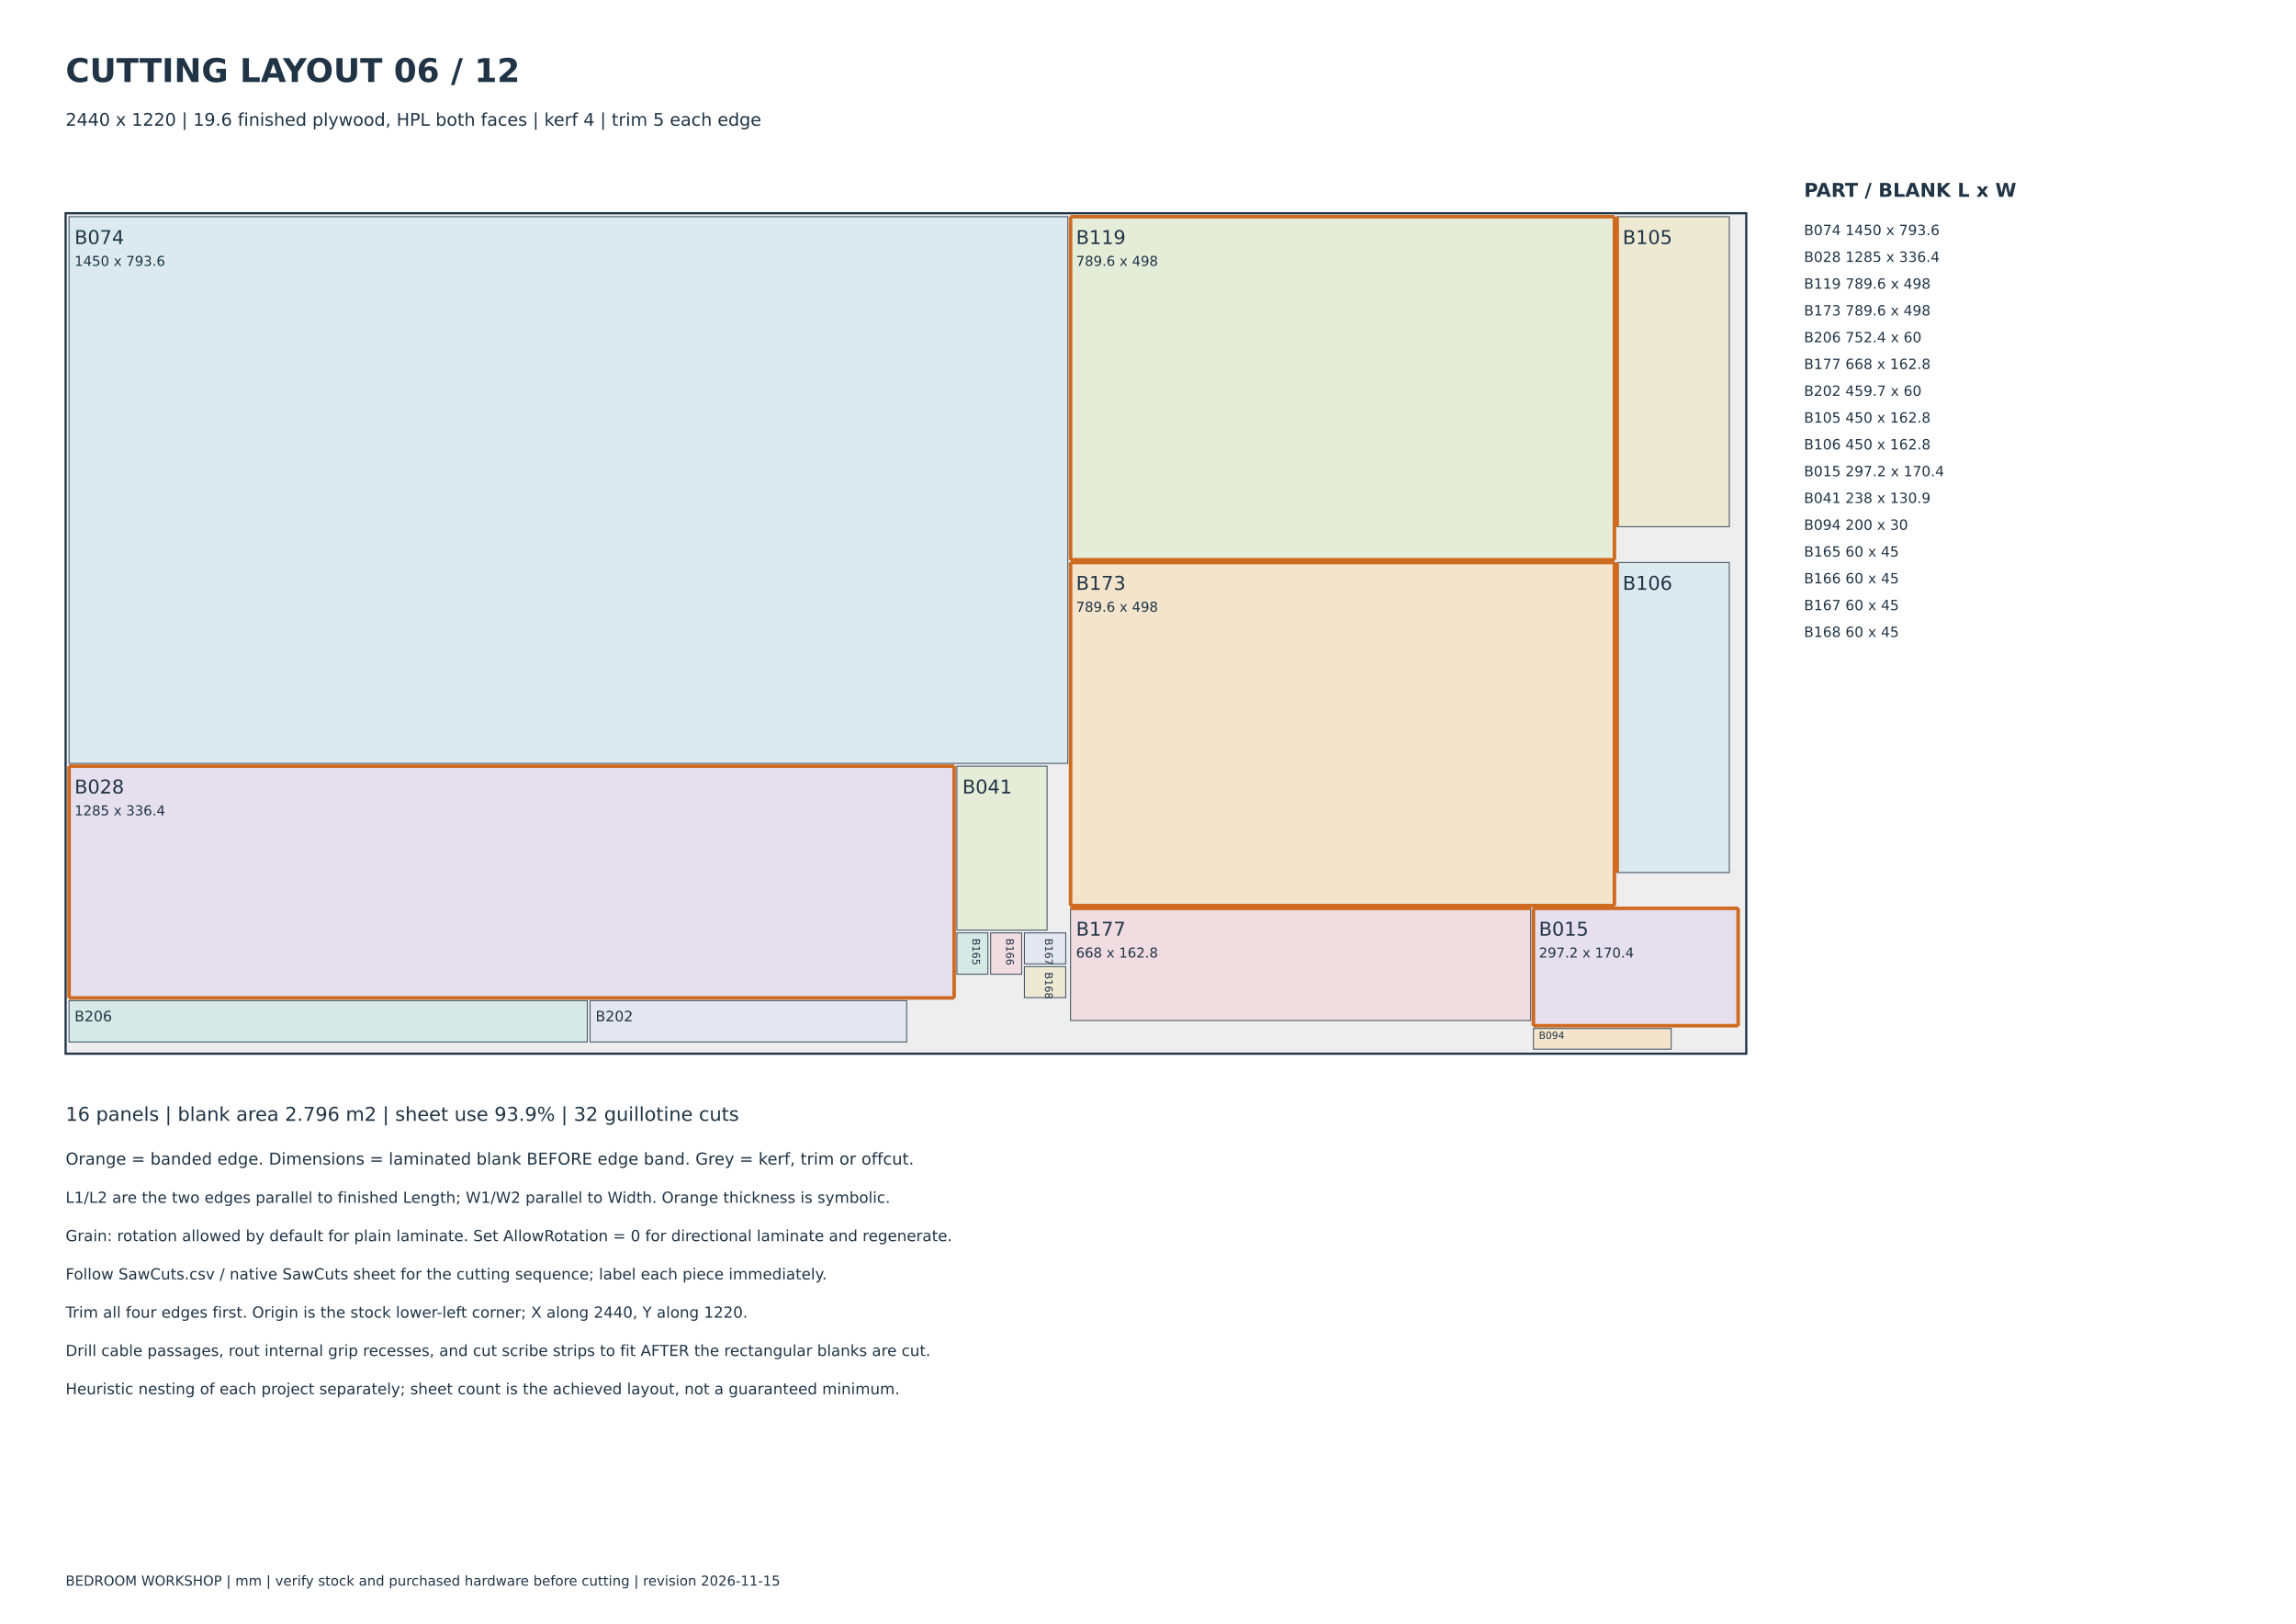
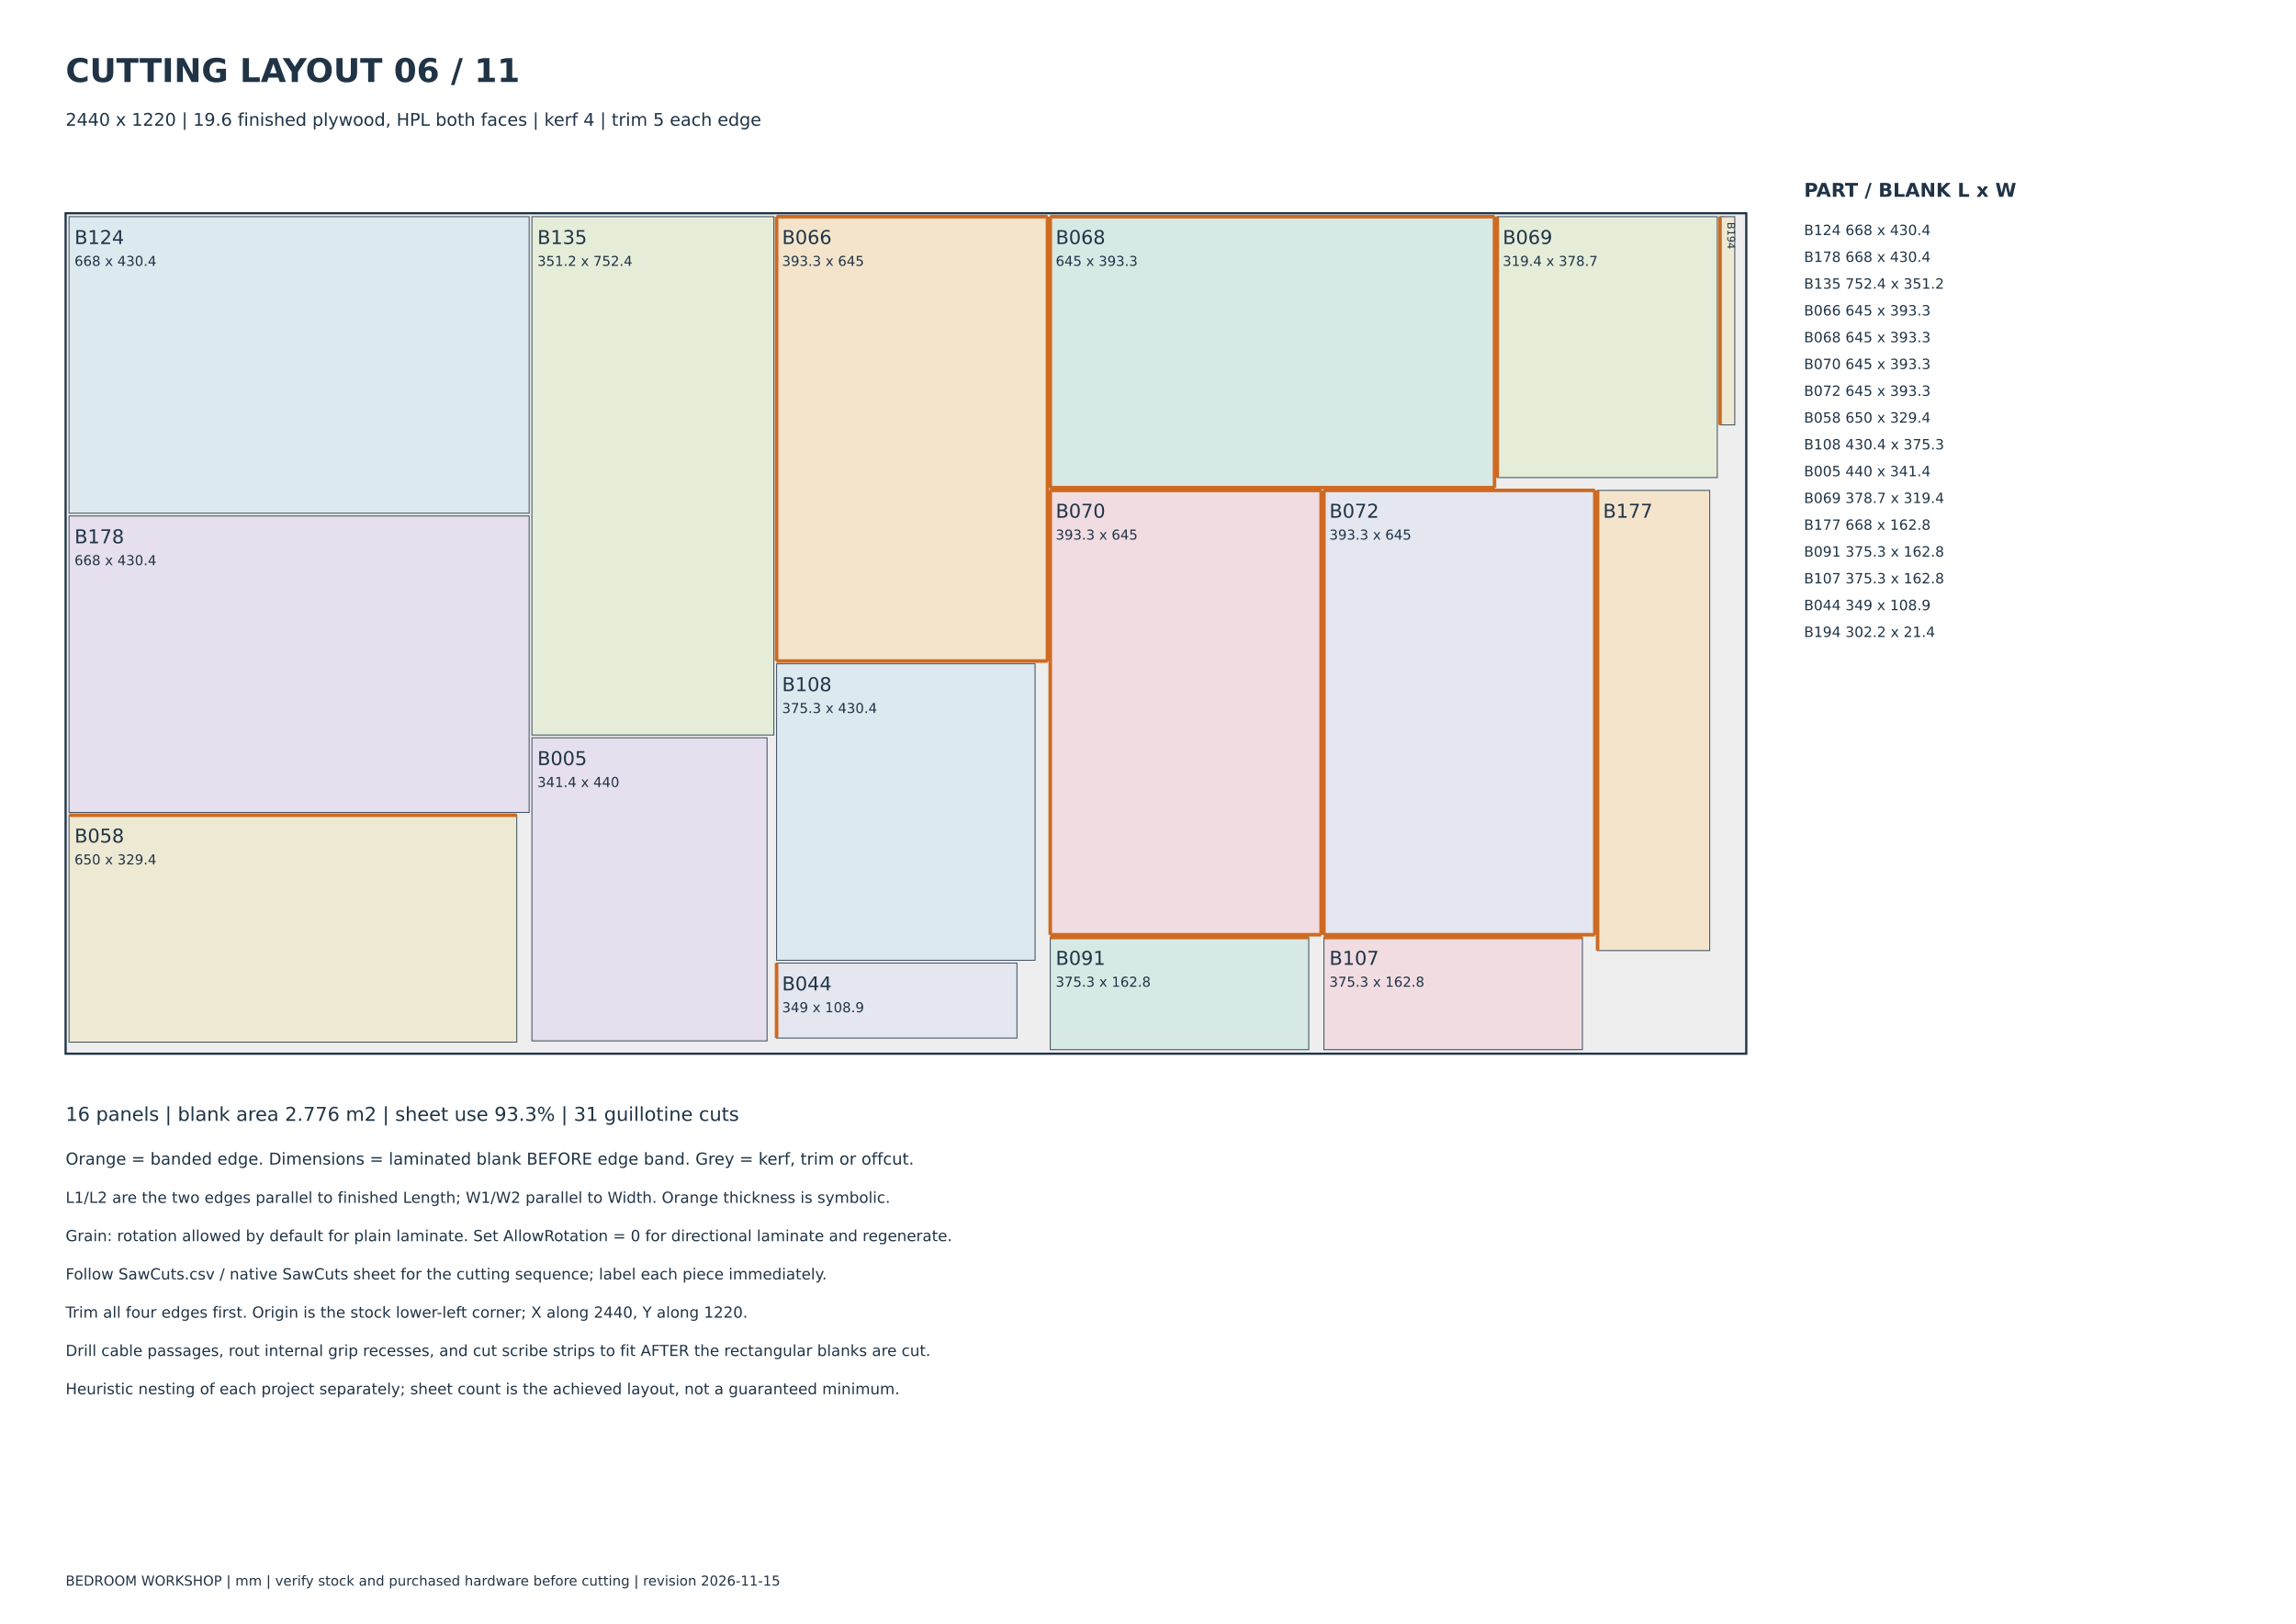
<svg xmlns="http://www.w3.org/2000/svg" width="420mm" height="297mm" viewBox="0 0 420 297">
  <rect width="420" height="297" fill="white" />
  <style>text {font-family:DejaVu Sans,sans-serif;fill:#203446} .small{font-size:2.5px} .body{font-size:3.1px}</style>
-   <text x="12" y="15" font-size="6" font-weight="bold">CUTTING LAYOUT 06 / 12</text>
+   <text x="12" y="15" font-size="6" font-weight="bold">CUTTING LAYOUT 06 / 11</text>
  <text x="12" y="23" font-size="3.2">2440 x 1220 | 19.6 finished plywood, HPL both faces | kerf 4 | trim 5 each edge</text>
  <text x="12" y="290" class="small">BEDROOM WORKSHOP | mm | verify stock and purchased hardware before cutting | revision 2026-11-15</text>
  <rect x="12" y="39" width="307.44" height="153.72" fill="#eeeeee" stroke="#203446" stroke-width=".4" />
-   <rect x="12.63" y="39.63" width="182.7" height="99.994" fill="#dce9ef" stroke="#465667" stroke-width=".18" />
-   <text x="13.63" y="44.63" font-size="3.5">B074</text>
-   <text x="13.63" y="48.63" font-size="2.5">1450 x 793.6</text>
-   <rect x="12.63" y="140.128" width="161.91" height="42.386" fill="#e6dfed" stroke="#465667" stroke-width=".18" />
-   <text x="13.63" y="145.128" font-size="3.5">B028</text>
-   <text x="13.63" y="149.128" font-size="2.5">1285 x 336.4</text>
-   <path d="M12.63 140.128 L174.54 140.128" stroke="#cf6a21" stroke-width=".65" />
-   <path d="M12.63 182.514 L174.54 182.514" stroke="#cf6a21" stroke-width=".65" />
-   <path d="M12.63 140.128 L12.63 182.514" stroke="#cf6a21" stroke-width=".65" />
-   <path d="M174.54 140.128 L174.54 182.514" stroke="#cf6a21" stroke-width=".65" />
-   <rect x="195.834" y="39.63" width="99.49" height="62.748" fill="#e5edd9" stroke="#465667" stroke-width=".18" />
-   <text x="196.834" y="44.63" font-size="3.5">B119</text>
-   <text x="196.834" y="48.63" font-size="2.5">789.6 x 498</text>
-   <path d="M195.834 39.63 L295.324 39.63" stroke="#cf6a21" stroke-width=".65" />
-   <path d="M195.834 102.378 L295.324 102.378" stroke="#cf6a21" stroke-width=".65" />
-   <path d="M195.834 39.63 L195.834 102.378" stroke="#cf6a21" stroke-width=".65" />
-   <path d="M295.324 39.63 L295.324 102.378" stroke="#cf6a21" stroke-width=".65" />
-   <rect x="195.834" y="102.882" width="99.49" height="62.748" fill="#f3e4cb" stroke="#465667" stroke-width=".18" />
-   <text x="196.834" y="107.882" font-size="3.5">B173</text>
-   <text x="196.834" y="111.882" font-size="2.5">789.6 x 498</text>
-   <path d="M195.834 102.882 L295.324 102.882" stroke="#cf6a21" stroke-width=".65" />
-   <path d="M195.834 165.63 L295.324 165.63" stroke="#cf6a21" stroke-width=".65" />
-   <path d="M195.834 102.882 L195.834 165.63" stroke="#cf6a21" stroke-width=".65" />
-   <path d="M295.324 102.882 L295.324 165.63" stroke="#cf6a21" stroke-width=".65" />
-   <rect x="12.63" y="183.018" width="94.802" height="7.56" fill="#d6e9e4" stroke="#465667" stroke-width=".18" />
-   <text x="13.63" y="186.798" font-size="2.646">B206</text>
-   <rect x="195.834" y="166.134" width="84.168" height="20.513" fill="#f0dce1" stroke="#465667" stroke-width=".18" />
-   <text x="196.834" y="171.134" font-size="3.5">B177</text>
-   <text x="196.834" y="175.134" font-size="2.5">668 x 162.8</text>
-   <path d="M195.834 166.134 L280.002 166.134" stroke="#cf6a21" stroke-width=".65" />
-   <rect x="107.936" y="183.018" width="57.922" height="7.56" fill="#e4e6f0" stroke="#465667" stroke-width=".18" />
-   <text x="108.936" y="186.798" font-size="2.646">B202</text>
-   <rect x="295.828" y="39.63" width="20.513" height="56.7" fill="#eee9d3" stroke="#465667" stroke-width=".18" />
-   <text x="296.828" y="44.63" font-size="3.5">B105</text>
-   <path d="M295.828 39.63 L295.828 96.33" stroke="#cf6a21" stroke-width=".65" />
-   <rect x="295.828" y="102.882" width="20.513" height="56.7" fill="#dce9ef" stroke="#465667" stroke-width=".18" />
-   <text x="296.828" y="107.882" font-size="3.5">B106</text>
-   <path d="M295.828 102.882 L295.828 159.582" stroke="#cf6a21" stroke-width=".65" />
-   <rect x="280.506" y="166.134" width="37.447" height="21.47" fill="#e6dfed" stroke="#465667" stroke-width=".18" />
-   <text x="281.506" y="171.134" font-size="3.5">B015</text>
-   <text x="281.506" y="175.134" font-size="2.5">297.2 x 170.4</text>
-   <path d="M280.506 166.134 L317.953 166.134" stroke="#cf6a21" stroke-width=".65" />
-   <path d="M280.506 187.604 L317.953 187.604" stroke="#cf6a21" stroke-width=".65" />
-   <path d="M280.506 166.134 L280.506 187.604" stroke="#cf6a21" stroke-width=".65" />
-   <path d="M317.953 166.134 L317.953 187.604" stroke="#cf6a21" stroke-width=".65" />
-   <rect x="175.044" y="140.128" width="16.493" height="29.988" fill="#e5edd9" stroke="#465667" stroke-width=".18" />
-   <text x="176.044" y="145.128" font-size="3.5">B041</text>
-   <rect x="280.506" y="188.108" width="25.2" height="3.78" fill="#f3e4cb" stroke="#465667" stroke-width=".18" />
-   <text x="281.506" y="189.998" font-size="1.8">B094</text>
-   <rect x="175.044" y="170.62" width="5.67" height="7.56" fill="#d6e9e4" stroke="#465667" stroke-width=".18" />
-   <text transform="translate(177.879,171.6196) rotate(90)" font-size="1.9">B165</text>
-   <rect x="181.218" y="170.62" width="5.67" height="7.56" fill="#f0dce1" stroke="#465667" stroke-width=".18" />
-   <text transform="translate(184.053,171.6196) rotate(90)" font-size="1.9">B166</text>
-   <rect x="187.392" y="170.62" width="7.56" height="5.67" fill="#e4e6f0" stroke="#465667" stroke-width=".18" />
-   <text transform="translate(191.172,171.6196) rotate(90)" font-size="1.9">B167</text>
-   <rect x="187.392" y="176.794" width="7.56" height="5.67" fill="#eee9d3" stroke="#465667" stroke-width=".18" />
-   <text transform="translate(191.172,177.7936) rotate(90)" font-size="1.9">B168</text>
-   <text x="12" y="205" font-size="3.5">16 panels | blank area 2.796 m2 | sheet use 93.9% | 32 guillotine cuts</text>
+   <rect x="12.63" y="39.63" width="84.168" height="54.23" fill="#dce9ef" stroke="#465667" stroke-width=".18" />
+   <text x="13.63" y="44.63" font-size="3.5">B124</text>
+   <text x="13.63" y="48.63" font-size="2.5">668 x 430.4</text>
+   <rect x="12.63" y="94.364" width="84.168" height="54.23" fill="#e6dfed" stroke="#465667" stroke-width=".18" />
+   <text x="13.63" y="99.364" font-size="3.5">B178</text>
+   <text x="13.63" y="103.364" font-size="2.5">668 x 430.4</text>
+   <rect x="97.302" y="39.63" width="44.251" height="94.802" fill="#e5edd9" stroke="#465667" stroke-width=".18" />
+   <text x="98.302" y="44.63" font-size="3.5">B135</text>
+   <text x="98.302" y="48.63" font-size="2.5">351.2 x 752.4</text>
+   <rect x="142.057" y="39.63" width="49.556" height="81.27" fill="#f3e4cb" stroke="#465667" stroke-width=".18" />
+   <text x="143.057" y="44.63" font-size="3.5">B066</text>
+   <text x="143.057" y="48.63" font-size="2.5">393.3 x 645</text>
+   <path d="M142.057 39.63 L191.613 39.63" stroke="#cf6a21" stroke-width=".65" />
+   <path d="M142.057 120.9 L191.613 120.9" stroke="#cf6a21" stroke-width=".65" />
+   <path d="M142.057 39.63 L142.057 120.9" stroke="#cf6a21" stroke-width=".65" />
+   <path d="M191.613 39.63 L191.613 120.9" stroke="#cf6a21" stroke-width=".65" />
+   <rect x="192.117" y="39.63" width="81.27" height="49.556" fill="#d6e9e4" stroke="#465667" stroke-width=".18" />
+   <text x="193.117" y="44.63" font-size="3.5">B068</text>
+   <text x="193.117" y="48.63" font-size="2.5">645 x 393.3</text>
+   <path d="M192.117 39.63 L273.387 39.63" stroke="#cf6a21" stroke-width=".65" />
+   <path d="M192.117 89.186 L273.387 89.186" stroke="#cf6a21" stroke-width=".65" />
+   <path d="M192.117 39.63 L192.117 89.186" stroke="#cf6a21" stroke-width=".65" />
+   <path d="M273.387 39.63 L273.387 89.186" stroke="#cf6a21" stroke-width=".65" />
+   <rect x="192.117" y="89.69" width="49.556" height="81.27" fill="#f0dce1" stroke="#465667" stroke-width=".18" />
+   <text x="193.117" y="94.69" font-size="3.5">B070</text>
+   <text x="193.117" y="98.69" font-size="2.5">393.3 x 645</text>
+   <path d="M192.117 89.69 L241.673 89.69" stroke="#cf6a21" stroke-width=".65" />
+   <path d="M192.117 170.96 L241.673 170.96" stroke="#cf6a21" stroke-width=".65" />
+   <path d="M192.117 89.69 L192.117 170.96" stroke="#cf6a21" stroke-width=".65" />
+   <path d="M241.673 89.69 L241.673 170.96" stroke="#cf6a21" stroke-width=".65" />
+   <rect x="242.177" y="89.69" width="49.556" height="81.27" fill="#e4e6f0" stroke="#465667" stroke-width=".18" />
+   <text x="243.177" y="94.69" font-size="3.5">B072</text>
+   <text x="243.177" y="98.69" font-size="2.5">393.3 x 645</text>
+   <path d="M242.177 89.69 L291.733 89.69" stroke="#cf6a21" stroke-width=".65" />
+   <path d="M242.177 170.96 L291.733 170.96" stroke="#cf6a21" stroke-width=".65" />
+   <path d="M242.177 89.69 L242.177 170.96" stroke="#cf6a21" stroke-width=".65" />
+   <path d="M291.733 89.69 L291.733 170.96" stroke="#cf6a21" stroke-width=".65" />
+   <rect x="12.63" y="149.099" width="81.9" height="41.504" fill="#eee9d3" stroke="#465667" stroke-width=".18" />
+   <text x="13.63" y="154.099" font-size="3.5">B058</text>
+   <text x="13.63" y="158.099" font-size="2.5">650 x 329.4</text>
+   <path d="M12.63 149.099 L94.53 149.099" stroke="#cf6a21" stroke-width=".65" />
+   <rect x="142.057" y="121.404" width="47.288" height="54.23" fill="#dce9ef" stroke="#465667" stroke-width=".18" />
+   <text x="143.057" y="126.404" font-size="3.5">B108</text>
+   <text x="143.057" y="130.404" font-size="2.5">375.3 x 430.4</text>
+   <rect x="97.302" y="134.936" width="43.016" height="55.44" fill="#e6dfed" stroke="#465667" stroke-width=".18" />
+   <text x="98.302" y="139.936" font-size="3.5">B005</text>
+   <text x="98.302" y="143.936" font-size="2.5">341.4 x 440</text>
+   <rect x="273.891" y="39.63" width="40.244" height="47.716" fill="#e5edd9" stroke="#465667" stroke-width=".18" />
+   <text x="274.891" y="44.63" font-size="3.5">B069</text>
+   <text x="274.891" y="48.63" font-size="2.5">319.4 x 378.7</text>
+   <path d="M273.891 39.63 L273.891 87.346" stroke="#cf6a21" stroke-width=".65" />
+   <rect x="292.237" y="89.69" width="20.513" height="84.168" fill="#f3e4cb" stroke="#465667" stroke-width=".18" />
+   <text x="293.237" y="94.69" font-size="3.5">B177</text>
+   <path d="M292.237 89.69 L292.237 173.858" stroke="#cf6a21" stroke-width=".65" />
+   <rect x="192.117" y="171.464" width="47.288" height="20.513" fill="#d6e9e4" stroke="#465667" stroke-width=".18" />
+   <text x="193.117" y="176.464" font-size="3.5">B091</text>
+   <text x="193.117" y="180.464" font-size="2.5">375.3 x 162.8</text>
+   <path d="M192.117 171.464 L239.405 171.464" stroke="#cf6a21" stroke-width=".65" />
+   <rect x="242.177" y="171.464" width="47.288" height="20.513" fill="#f0dce1" stroke="#465667" stroke-width=".18" />
+   <text x="243.177" y="176.464" font-size="3.5">B107</text>
+   <text x="243.177" y="180.464" font-size="2.5">375.3 x 162.8</text>
+   <path d="M242.177 171.464 L289.465 171.464" stroke="#cf6a21" stroke-width=".65" />
+   <rect x="142.057" y="176.138" width="43.974" height="13.721" fill="#e4e6f0" stroke="#465667" stroke-width=".18" />
+   <text x="143.057" y="181.138" font-size="3.5">B044</text>
+   <text x="143.057" y="185.138" font-size="2.5">349 x 108.9</text>
+   <path d="M142.057 176.138 L142.057 189.86" stroke="#cf6a21" stroke-width=".65" />
+   <rect x="314.639" y="39.63" width="2.696" height="38.077" fill="#eee9d3" stroke="#465667" stroke-width=".18" />
+   <text transform="translate(315.9876,40.63) rotate(90)" font-size="1.9">B194</text>
+   <path d="M314.639 39.63 L314.639 77.707" stroke="#cf6a21" stroke-width=".65" />
+   <text x="12" y="205" font-size="3.5">16 panels | blank area 2.776 m2 | sheet use 93.3% | 31 guillotine cuts</text>
  <text x="12" y="213" font-size="3">Orange = banded edge. Dimensions = laminated blank BEFORE edge band. Grey = kerf, trim or offcut.</text>
  <text x="12" y="220" font-size="2.8">L1/L2 are the two edges parallel to finished Length; W1/W2 parallel to Width. Orange thickness is symbolic.</text>
  <text x="12" y="227" font-size="2.8">Grain: rotation allowed by default for plain laminate. Set AllowRotation = 0 for directional laminate and regenerate.</text>
  <text x="12" y="234" font-size="2.8">Follow SawCuts.csv / native SawCuts sheet for the cutting sequence; label each piece immediately.</text>
  <text x="12" y="241" font-size="2.8">Trim all four edges first. Origin is the stock lower-left corner; X along 2440, Y along 1220.</text>
  <text x="12" y="248" font-size="2.8">Drill cable passages, rout internal grip recesses, and cut scribe strips to fit AFTER the rectangular blanks are cut.</text>
  <text x="12" y="255" font-size="2.8">Heuristic nesting of each project separately; sheet count is the achieved layout, not a guaranteed minimum.</text>
  <text x="330" y="36" font-size="3.5" font-weight="bold">PART / BLANK L x W</text>
-   <text x="330" y="43.0" font-size="2.6">B074  1450 x 793.6</text>
-   <text x="330" y="47.9" font-size="2.6">B028  1285 x 336.4</text>
-   <text x="330" y="52.8" font-size="2.6">B119  789.6 x 498</text>
-   <text x="330" y="57.7" font-size="2.6">B173  789.6 x 498</text>
-   <text x="330" y="62.6" font-size="2.6">B206  752.4 x 60</text>
-   <text x="330" y="67.5" font-size="2.6">B177  668 x 162.8</text>
-   <text x="330" y="72.4" font-size="2.6">B202  459.7 x 60</text>
-   <text x="330" y="77.3" font-size="2.6">B105  450 x 162.8</text>
-   <text x="330" y="82.2" font-size="2.6">B106  450 x 162.8</text>
-   <text x="330" y="87.1" font-size="2.6">B015  297.2 x 170.4</text>
-   <text x="330" y="92.0" font-size="2.6">B041  238 x 130.9</text>
-   <text x="330" y="96.9" font-size="2.6">B094  200 x 30</text>
-   <text x="330" y="101.8" font-size="2.6">B165  60 x 45</text>
-   <text x="330" y="106.7" font-size="2.6">B166  60 x 45</text>
-   <text x="330" y="111.6" font-size="2.6">B167  60 x 45</text>
-   <text x="330" y="116.5" font-size="2.6">B168  60 x 45</text>
+   <text x="330" y="43.0" font-size="2.6">B124  668 x 430.4</text>
+   <text x="330" y="47.9" font-size="2.6">B178  668 x 430.4</text>
+   <text x="330" y="52.8" font-size="2.6">B135  752.4 x 351.2</text>
+   <text x="330" y="57.7" font-size="2.6">B066  645 x 393.3</text>
+   <text x="330" y="62.6" font-size="2.6">B068  645 x 393.3</text>
+   <text x="330" y="67.5" font-size="2.6">B070  645 x 393.3</text>
+   <text x="330" y="72.4" font-size="2.6">B072  645 x 393.3</text>
+   <text x="330" y="77.3" font-size="2.6">B058  650 x 329.4</text>
+   <text x="330" y="82.2" font-size="2.6">B108  430.4 x 375.3</text>
+   <text x="330" y="87.1" font-size="2.6">B005  440 x 341.4</text>
+   <text x="330" y="92.0" font-size="2.6">B069  378.7 x 319.4</text>
+   <text x="330" y="96.9" font-size="2.6">B177  668 x 162.8</text>
+   <text x="330" y="101.8" font-size="2.6">B091  375.3 x 162.8</text>
+   <text x="330" y="106.7" font-size="2.6">B107  375.3 x 162.8</text>
+   <text x="330" y="111.6" font-size="2.6">B044  349 x 108.9</text>
+   <text x="330" y="116.5" font-size="2.6">B194  302.2 x 21.4</text>
</svg>
